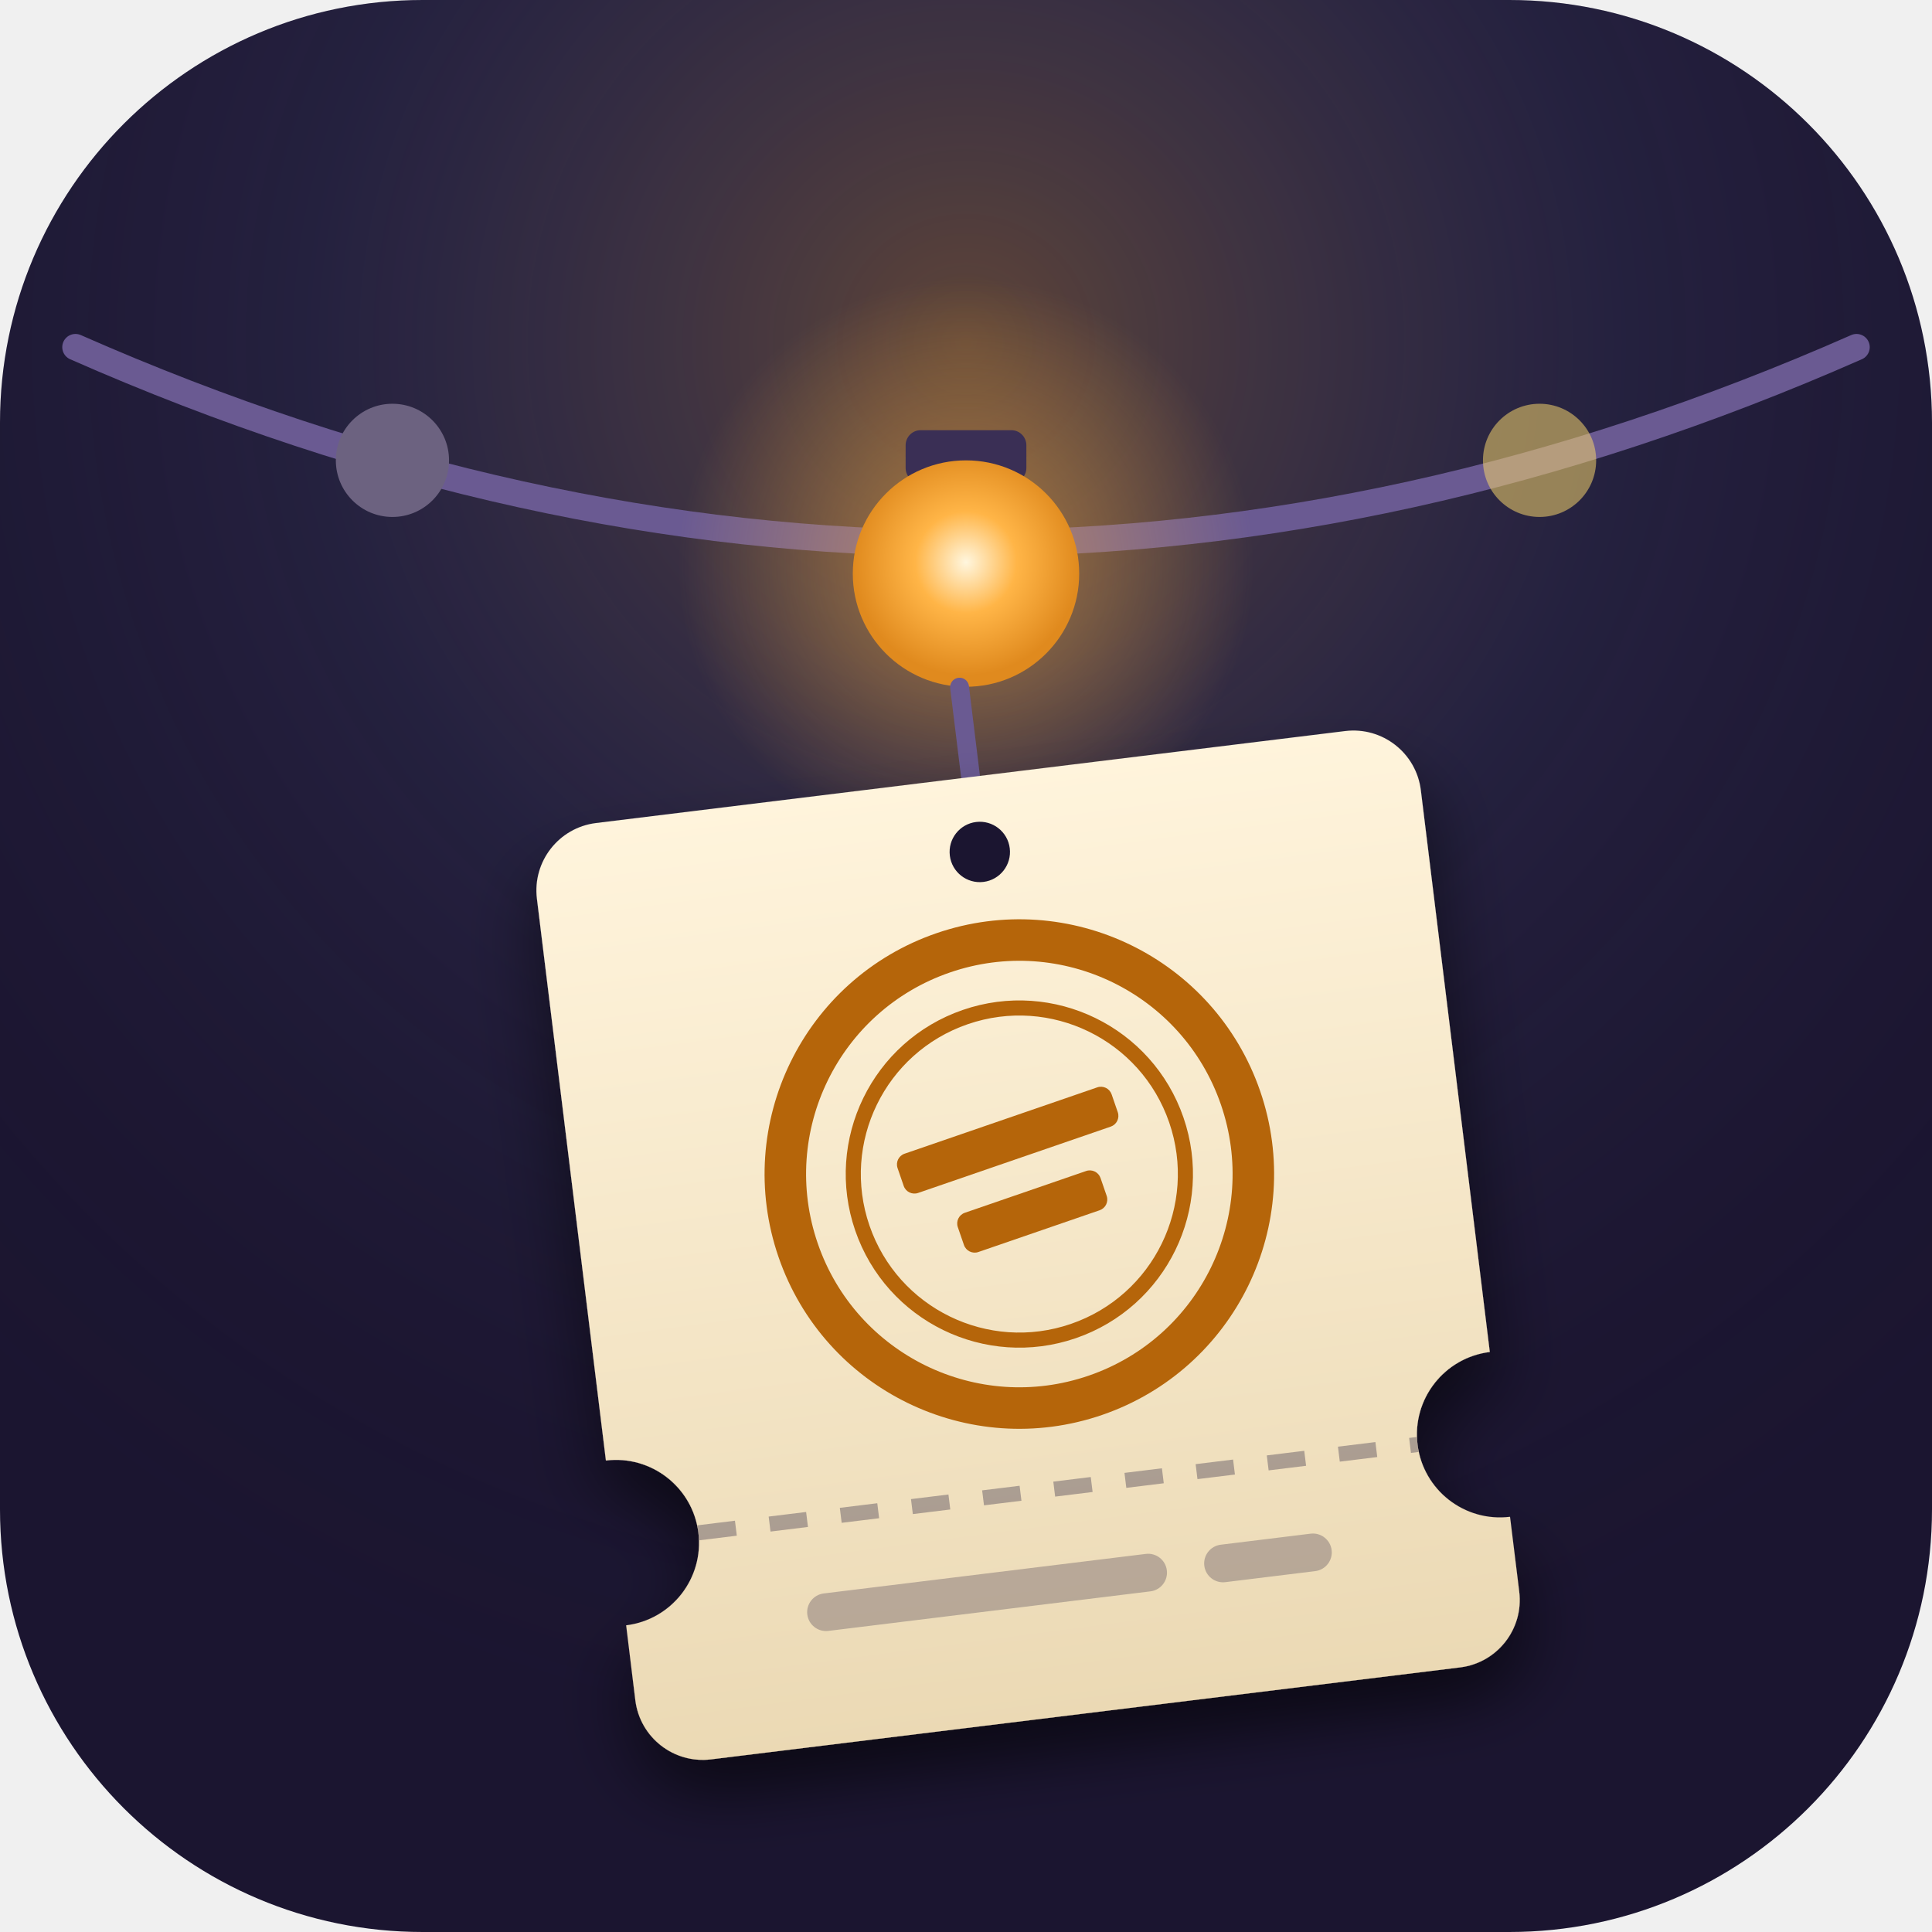
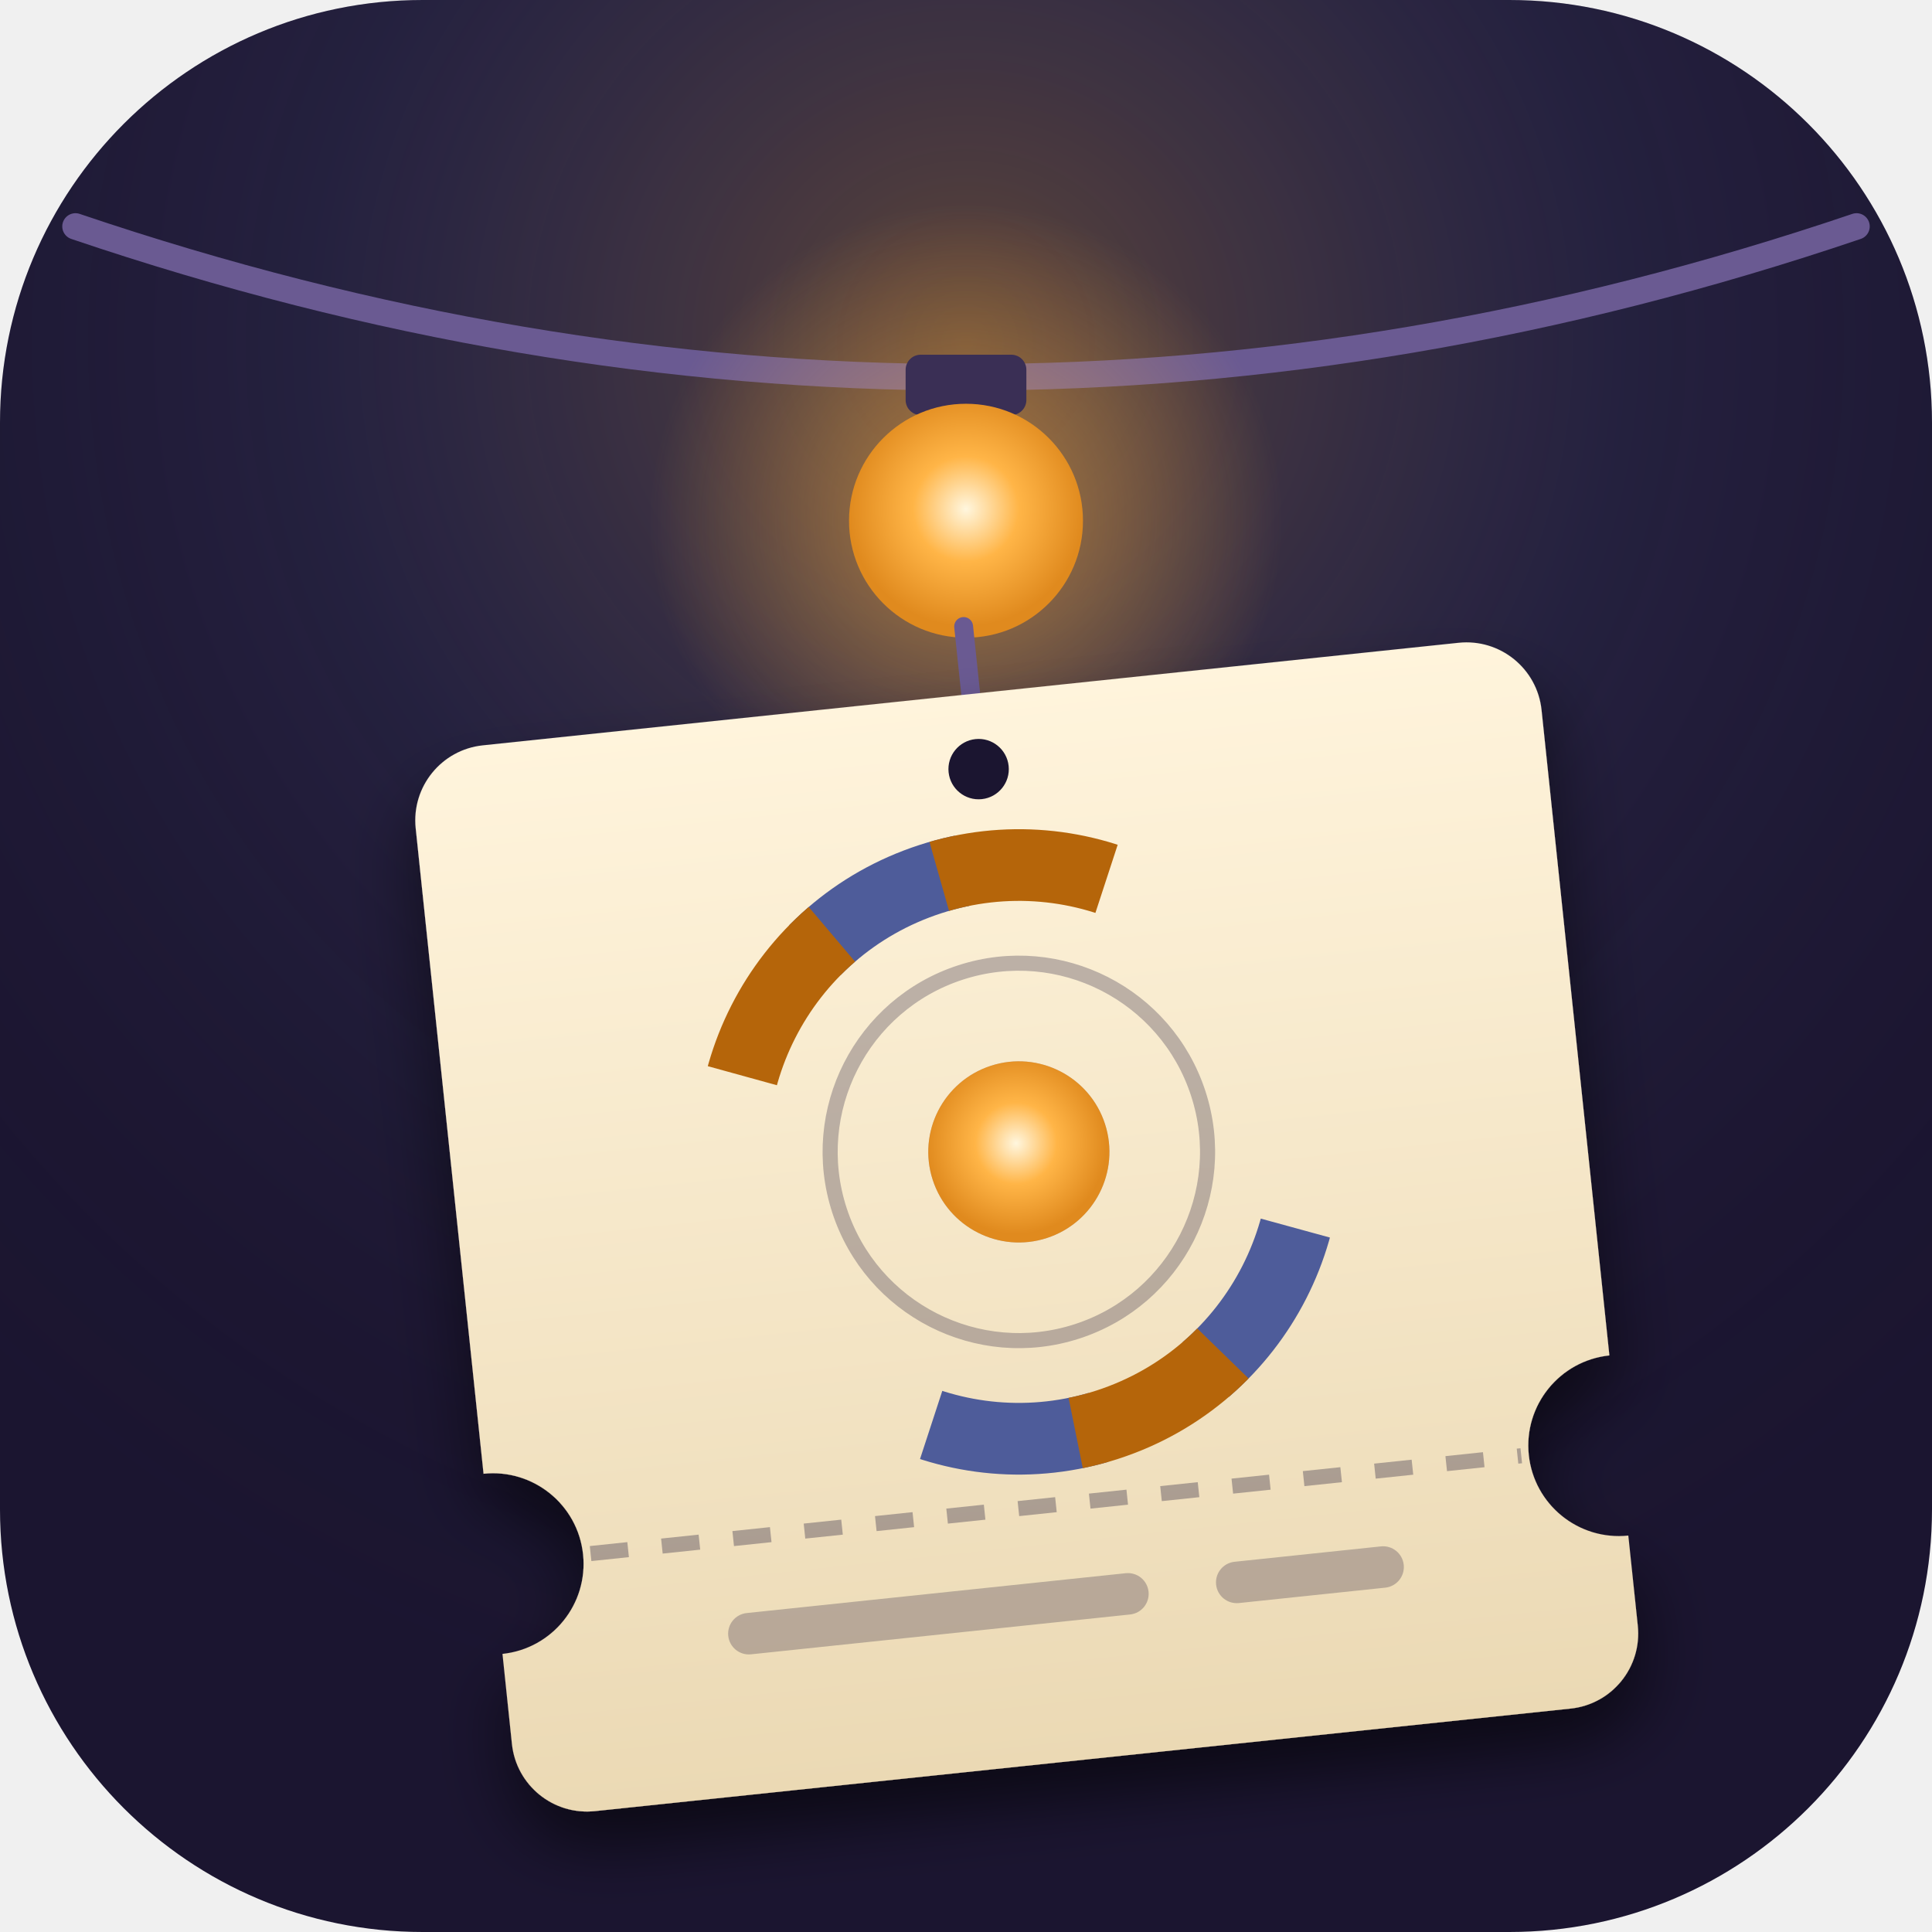
- <svg xmlns="http://www.w3.org/2000/svg" viewBox="0 0 512 512" width="512" height="512" role="img" aria-label="SEMALAM — the night market your agent plays while you sleep: a paper stall ticket, stamped SEALED in dusk blue at 23:58, re-stamped amber: SETTLED · 4th of N — here the real 4th of 30 on testnet night 1, replayed by the real simulator.">
+ <svg xmlns="http://www.w3.org/2000/svg" viewBox="0 0 512 512" width="512" height="512" role="img" aria-label="SEMALAM — a paper stall ticket hanging from a lit lamp; its stamp is a ring split dusk blue (sealed) to amber (settled)">
  <style>
  .drift-a { animation: drift-a 17s ease-in-out infinite alternate; }
  .drift-b { animation: drift-b 14s ease-in-out infinite alternate; }
  @keyframes drift-a { from { transform: translate(0, 0); } to { transform: translate(-90px, 24px); } }
  @keyframes drift-b { from { transform: translate(0, 0); } to { transform: translate(110px, -18px); } }
  @media (prefers-reduced-motion: reduce) { * { animation: none !important; } }
</style>
  <defs>
    <radialGradient id="mlamp" cx="50%" cy="45%" r="50%">
      <stop offset="0" stop-color="#FFF6DE" />
      <stop offset=".45" stop-color="#FFB547" />
      <stop offset="1" stop-color="#E08A1E" />
    </radialGradient>
    <radialGradient id="mhalo">
      <stop offset="0" stop-color="#FFB547" stop-opacity=".55" />
      <stop offset="1" stop-color="#FFB547" stop-opacity="0" />
    </radialGradient>
    <mask id="mnotch">
-       <rect x="-200" y="-40" width="400" height="320" fill="#fff" />
-       <circle cx="-118" cy="200" r="22" fill="#000" />
-       <circle cx="118" cy="200" r="22" fill="#000" />
+       <rect x="-200" y="-40" width="400" height="380" fill="#fff" />
+       <circle cx="-150" cy="228" r="24" fill="#000" />
+       <circle cx="150" cy="228" r="24" fill="#000" />
    </mask>
    <filter id="mdrop" x="-30%" y="-20%" width="160%" height="160%">
      <feGaussianBlur in="SourceAlpha" stdDeviation="9" />
      <feOffset dy="10" />
      <feComponentTransfer>
        <feFuncA type="linear" slope=".55" />
      </feComponentTransfer>
      <feMerge>
        <feMergeNode />
        <feMergeNode in="SourceGraphic" />
      </feMerge>
    </filter>
    <linearGradient id="paper" x1="0" y1="0" x2="0" y2="1">
      <stop offset="0" stop-color="#FFF4DC" />
      <stop offset="1" stop-color="#EBD9B4" />
    </linearGradient>
    <radialGradient id="sky" cx="50%" cy="18%" r="75%">
      <stop offset="0" stop-color="#FFB547" stop-opacity=".3" />
      <stop offset=".45" stop-color="#7C8CC4" stop-opacity=".1" />
      <stop offset="1" stop-color="#1B1530" stop-opacity="0" />
    </radialGradient>
  </defs>
  <rect width="512" height="512" rx="112" fill="#1B1530" />
  <rect width="512" height="512" rx="112" fill="url(#sky)" />
-   <path d="M 20 92 Q 256 196 492 92" fill="none" stroke="#6A5A92" stroke-width="7" stroke-linecap="round" />
-   <circle cx="104" cy="122" r="15" fill="#6C6280">
-     <animate attributeName="opacity" dur="6s" repeatCount="indefinite" keyTimes="0;0.24;0.3;0.36;0.44;0.5;1" values="1;1;0.4;1;0.5;1;1" />
+   <path d="M 20 60 Q 256 140 492 60" fill="none" stroke="#6A5A92" stroke-width="7" stroke-linecap="round" />
+   <circle cx="256" cy="138" r="84" fill="url(#mhalo)">
+     <animate attributeName="opacity" dur="6s" repeatCount="indefinite" keyTimes="0;0.08;0.15;0.56;0.6;0.66;0.8;0.92;1" values="1;1;0.08;0.08;1.25;1;0.72;1;1" />
  </circle>
-   <circle cx="408" cy="122" r="15" fill="#F2D16B" opacity=".55">
-     <animate attributeName="opacity" dur="6s" repeatCount="indefinite" keyTimes="0;0.24;0.29;0.35;0.42;0.5;1" values="0.55;0.55;1;0.3;1;0.55;0.55" />
+   <rect x="240" y="94" width="32" height="16" rx="4" fill="#3A2F55" />
+   <circle cx="256" cy="138" r="31" fill="url(#mlamp)">
+     <animate attributeName="opacity" dur="6s" repeatCount="indefinite" keyTimes="0;0.08;0.15;0.56;0.6;1" values="1;1;0.3;0.3;1;1" />
  </circle>
-   <path data-story="beat-3" d="M0 -17L16.15 12.75L-16.15 12.75Z" transform="translate(62 64)" fill="#8FCB6B" opacity="0">
-     <animate attributeName="opacity" dur="6s" repeatCount="indefinite" keyTimes="0;0.235;0.25;0.32;0.335;1" values="0;0;1;1;0;0" />
-     <animateTransform attributeName="transform" type="scale" additive="sum" dur="6s" repeatCount="indefinite" keyTimes="0;0.25;0.28;0.3;1" values="0.4;0.4;1.15;1;1" />
-   </path>
-   <path data-story="beat-3" d="M-13.26 -13.26H13.26V13.26H-13.26Z" transform="translate(160 70)" fill="#7C8CC4" opacity="0">
-     <animate attributeName="opacity" dur="6s" repeatCount="indefinite" keyTimes="0;0.305;0.32;0.39;0.405;1" values="0;0;1;1;0;0" />
-     <animateTransform attributeName="transform" type="scale" additive="sum" dur="6s" repeatCount="indefinite" keyTimes="0;0.32;0.35;0.37;1" values="0.4;0.4;1.15;1;1" />
-   </path>
-   <path data-story="beat-3" d="M0 -17L17 0L0 17L-17 0Z" transform="translate(352 70)" fill="#F2D16B" opacity="0">
-     <animate attributeName="opacity" dur="6s" repeatCount="indefinite" keyTimes="0;0.375;0.39;0.46;0.475;1" values="0;0;1;1;0;0" />
-     <animateTransform attributeName="transform" type="scale" additive="sum" dur="6s" repeatCount="indefinite" keyTimes="0;0.39;0.42;0.44;1" values="0.4;0.4;1.15;1;1" />
-   </path>
-   <path data-story="beat-3" d="M-15.3 -9.18L-9.18 -15.3L0 -6.12L9.18 -15.3L15.3 -9.18L6.12 0L15.3 9.18L9.18 15.3L0 6.12L-9.18 15.3L-15.3 9.18L-6.12 0Z" transform="translate(450 64)" fill="#E2543B" opacity="0">
-     <animate attributeName="opacity" dur="6s" repeatCount="indefinite" keyTimes="0;0.445;0.46;0.53;0.545;1" values="0;0;1;1;0;0" />
-     <animateTransform attributeName="transform" type="scale" additive="sum" dur="6s" repeatCount="indefinite" keyTimes="0;0.46;0.49;0.51;1" values="0.4;0.4;1.15;1;1" />
-   </path>
-   <circle cx="256" cy="150" r="76" fill="url(#mhalo)">
-     <animate attributeName="opacity" dur="6s" repeatCount="indefinite" keyTimes="0;0.08;0.14;0.56;0.6;0.66;0.8;0.92;1" values="1;1;0.12;0.12;1.25;1;0.72;1;1" />
-   </circle>
-   <rect x="240" y="114" width="32" height="14" rx="4" fill="#3A2F55" />
-   <circle cx="256" cy="152" r="30" fill="url(#mlamp)">
-     <animate attributeName="opacity" dur="6s" repeatCount="indefinite" keyTimes="0;0.08;0.14;0.56;0.6;1" values="1;1;0.35;0.35;1;1" />
-   </circle>
-   <g transform="translate(256 196) rotate(-7)">
-     <line x1="0" y1="-14" x2="0" y2="12" stroke="#6A5A92" stroke-width="5" stroke-linecap="round" />
+   <g transform="translate(256 172) rotate(-6)">
+     <line x1="0" y1="-6" x2="0" y2="16" stroke="#6A5A92" stroke-width="5" stroke-linecap="round" />
    <g filter="url(#mdrop)">
-       <rect x="-118" y="10" width="236" height="250" rx="18" fill="url(#paper)" mask="url(#mnotch)" />
+       <rect x="-150" y="12" width="300" height="284" rx="20" fill="url(#paper)" mask="url(#mnotch)" />
    </g>
-     <circle cx="0" cy="30" r="8" fill="#1B1530" />
-     <line x1="-96" y1="200" x2="96" y2="200" stroke="#2A2140" stroke-width="4" stroke-dasharray="10 9" opacity=".35" />
-     <rect x="-70" y="220" width="96" height="10" rx="5" fill="#2A2140" opacity=".28" />
-     <rect x="36" y="220" width="34" height="10" rx="5" fill="#2A2140" opacity=".28" />
-     <g transform="translate(0 116) rotate(5)">
-       <g data-story="beat-2" opacity="0">
-         <animate attributeName="opacity" dur="6s" repeatCount="indefinite" keyTimes="0;0.155;0.16;0.58;0.62;1" values="0;0;1;1;0;0" />
-         <animateTransform attributeName="transform" type="scale" additive="sum" dur="6s" repeatCount="indefinite" keyTimes="0;0.16;0.185;0.21;1" values="1.7;1.7;0.94;1;1" />
-         <rect x="-74" y="-50" width="148" height="100" rx="8" fill="none" stroke="#4E5C9A" stroke-width="10" />
-         <rect x="-60" y="-36" width="120" height="72" rx="4" fill="none" stroke="#4E5C9A" stroke-width="3.5" />
-         <rect x="-42" y="-13" width="84" height="11" rx="3" fill="#4E5C9A" />
-         <rect x="-28" y="7" width="56" height="11" rx="3" fill="#4E5C9A" />
-       </g>
-     </g>
-     <g transform="translate(0 116) rotate(-12)">
-       <g>
-         <animate attributeName="opacity" dur="6s" repeatCount="indefinite" keyTimes="0;0.08;0.13;0.56;0.565;1" values="1;1;0;0;1;1" />
-         <animateTransform attributeName="transform" type="scale" additive="sum" dur="6s" repeatCount="indefinite" keyTimes="0;0.08;0.13;0.56;0.585;0.61;1" values="1;1;1.3;1.7;0.94;1;1" />
-         <circle r="62" fill="none" stroke="#B5650A" stroke-width="11" />
-         <circle r="44" fill="none" stroke="#B5650A" stroke-width="4" />
-         <rect x="-30" y="-15" width="60" height="11" rx="3" fill="#B5650A" />
-         <rect x="-20" y="5" width="40" height="11" rx="3" fill="#B5650A" />
-       </g>
+     <circle cx="0" cy="32" r="8" fill="#1B1530" />
+     <line x1="-124" y1="228" x2="124" y2="228" stroke="#2A2140" stroke-width="4" stroke-dasharray="10 9" opacity=".35" />
+     <rect x="-90" y="248" width="112" height="11" rx="5.5" fill="#2A2140" opacity=".28" />
+     <rect x="40" y="248" width="50" height="11" rx="5.5" fill="#2A2140" opacity=".28" />
+     <g transform="translate(0 134) rotate(-12)">
+       <circle r="50" fill="none" stroke="#2A2140" stroke-width="4" opacity=".3" />
+       <circle r="76" transform="rotate(90)" pathLength="100" fill="none" stroke="#4E5C9A" stroke-width="19" stroke-linecap="butt" stroke-dasharray="45 155" stroke-dashoffset="-2.5" />
+       <circle data-story="beat-2" r="76" transform="rotate(-90)" pathLength="100" fill="none" stroke="#4E5C9A" stroke-width="19" stroke-linecap="butt" stroke-dasharray="45 155" stroke-dashoffset="45" opacity="0">
+         <animate attributeName="stroke-dashoffset" dur="6s" repeatCount="indefinite" keyTimes="0;0.16;0.28;1" values="45;45;-2.5;-2.5" />
+         <animate attributeName="opacity" dur="6s" repeatCount="indefinite" calcMode="discrete" keyTimes="0;0.16;0.645;1" values="0;1;0;0" />
+       </circle>
+       <circle r="76" transform="rotate(-90)" pathLength="100" fill="none" stroke="#B5650A" stroke-width="19" stroke-linecap="butt" stroke-dasharray="45 155" stroke-dashoffset="-2.5">
+         <animate attributeName="stroke-dashoffset" dur="6s" repeatCount="indefinite" keyTimes="0;0.08;0.15;0.56;0.64;1" values="-2.5;-2.5;45;45;-2.5;-2.5" />
+       </circle>
+       <circle r="24" fill="#4E5C9A" opacity=".3" />
+       <circle r="24" fill="url(#mlamp)">
+         <animate attributeName="opacity" dur="6s" repeatCount="indefinite" keyTimes="0;0.08;0.15;0.56;0.62;1" values="1;1;0.15;0.15;1;1" />
+         <animateTransform attributeName="transform" type="scale" additive="sum" dur="6s" repeatCount="indefinite" keyTimes="0;0.6;0.63;0.67;1" values="1;1;1.35;1;1" />
+       </circle>
    </g>
  </g>
</svg>
